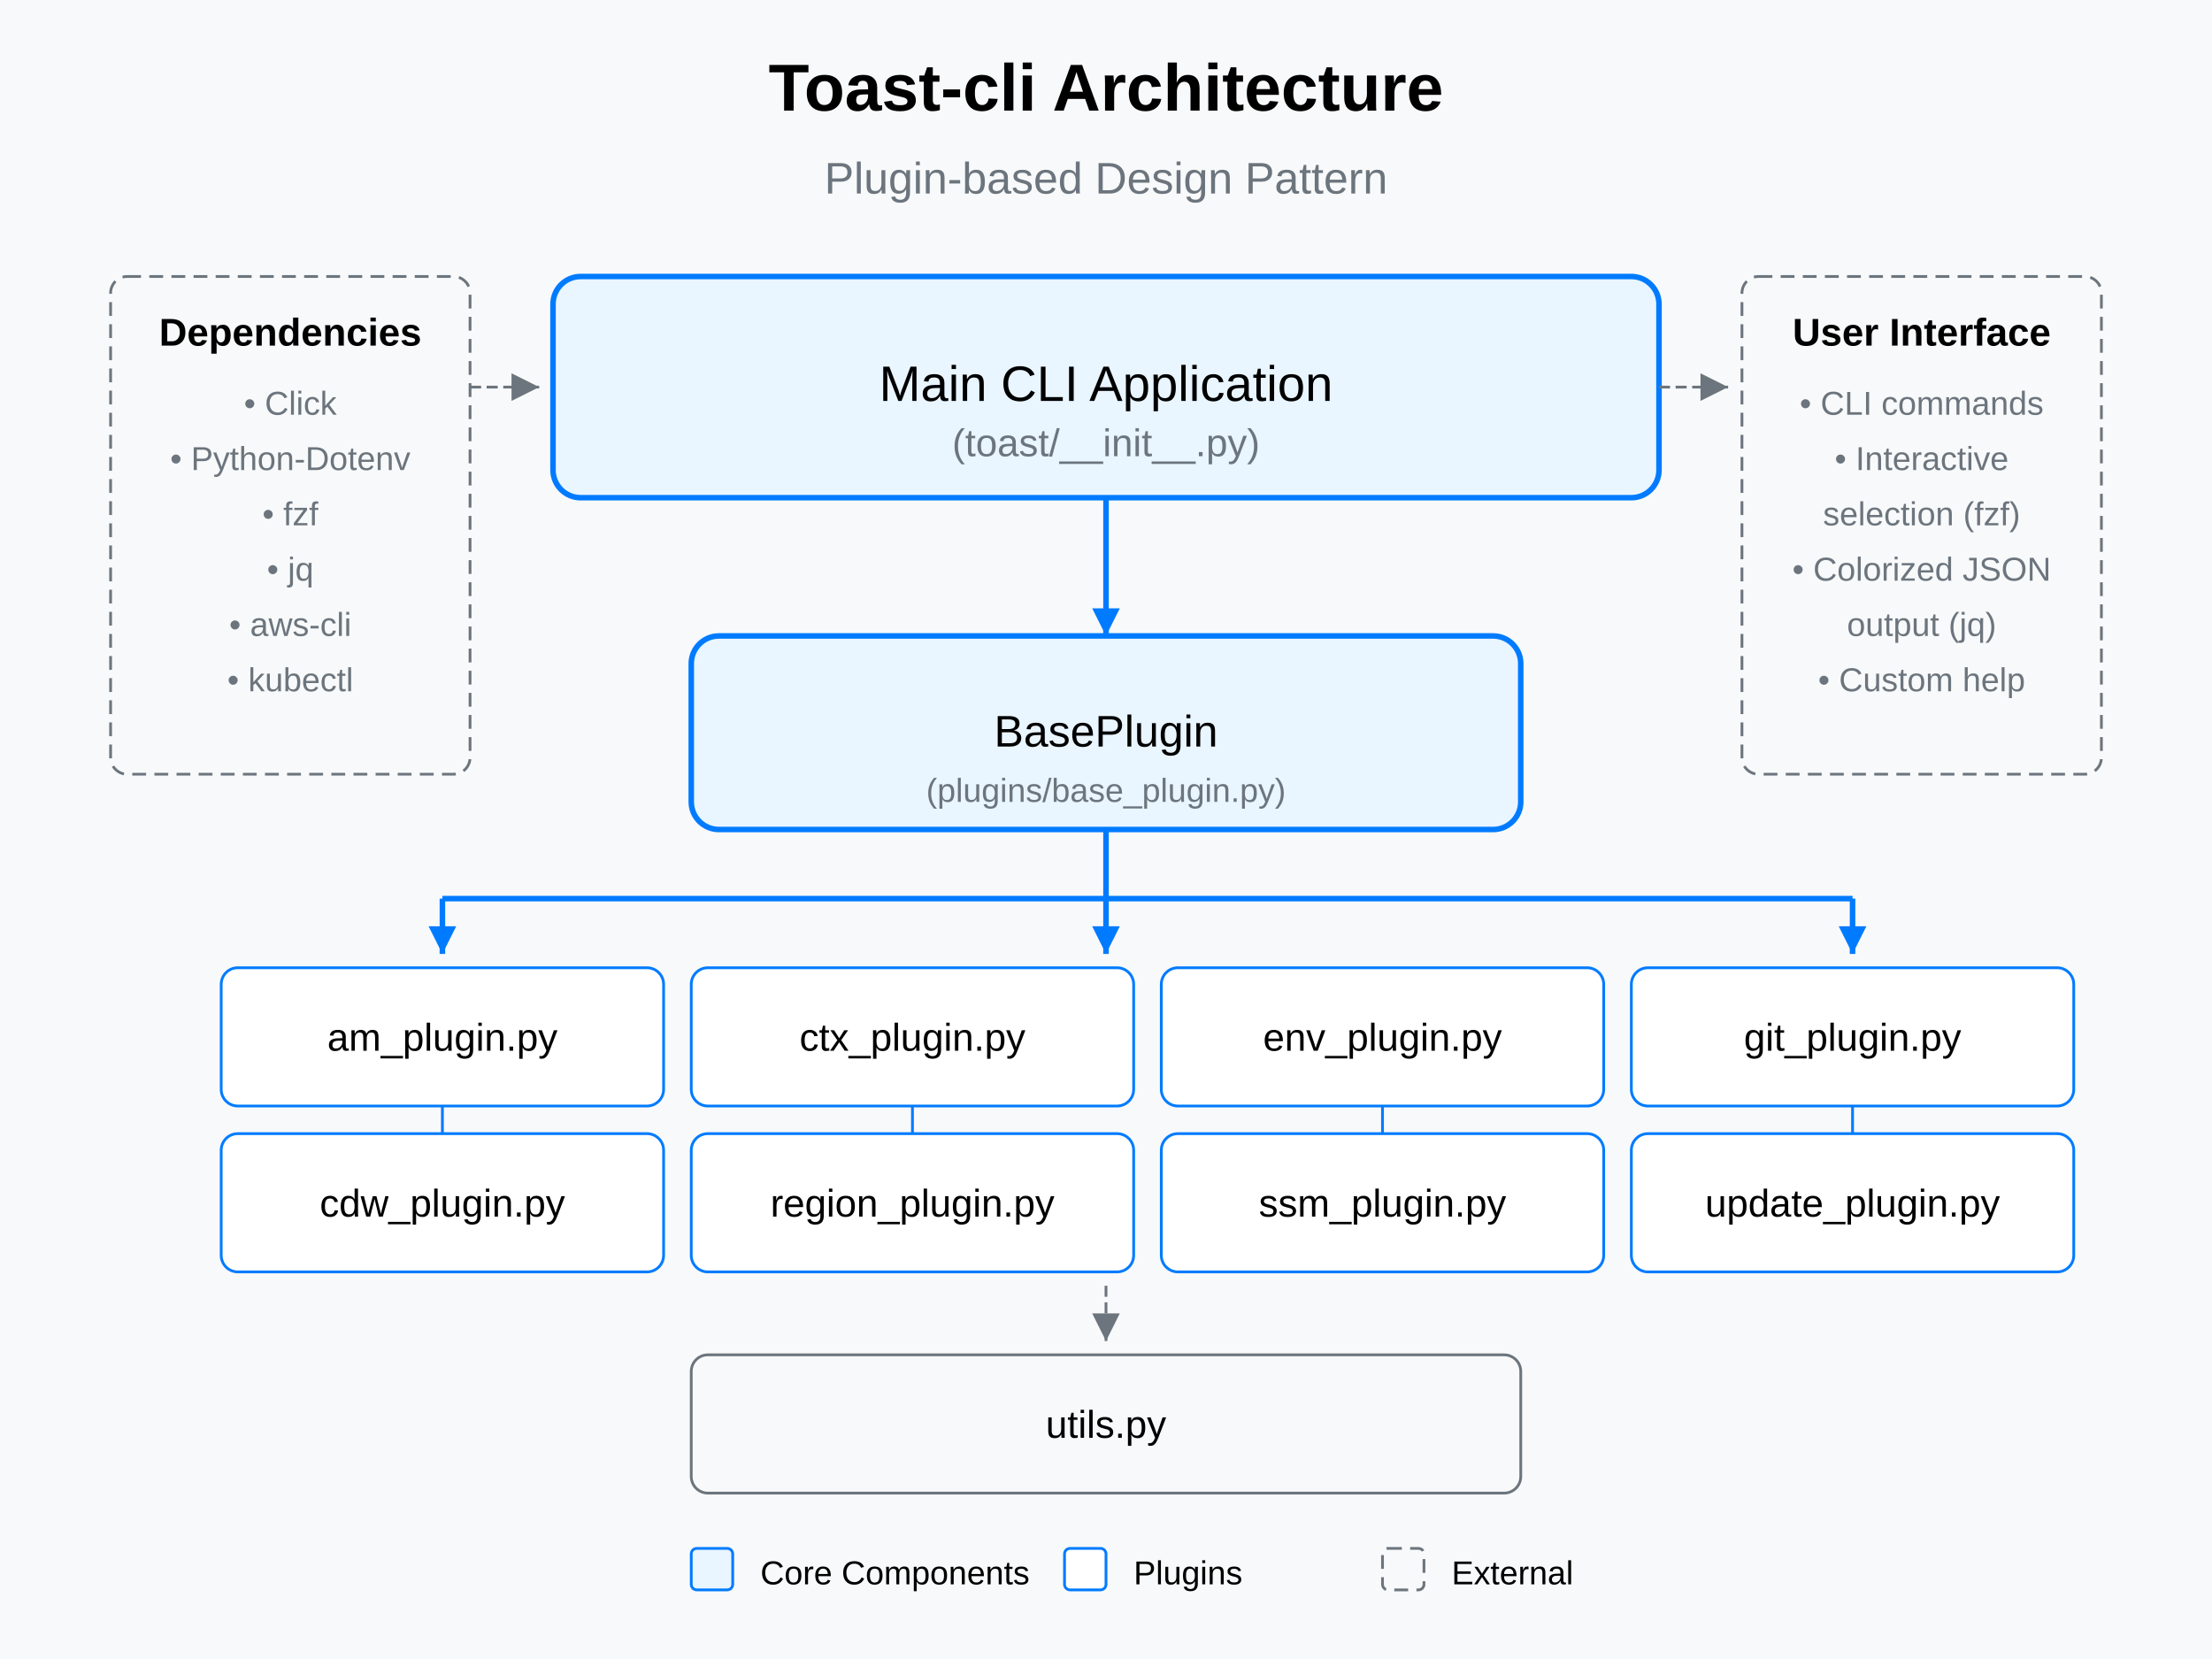
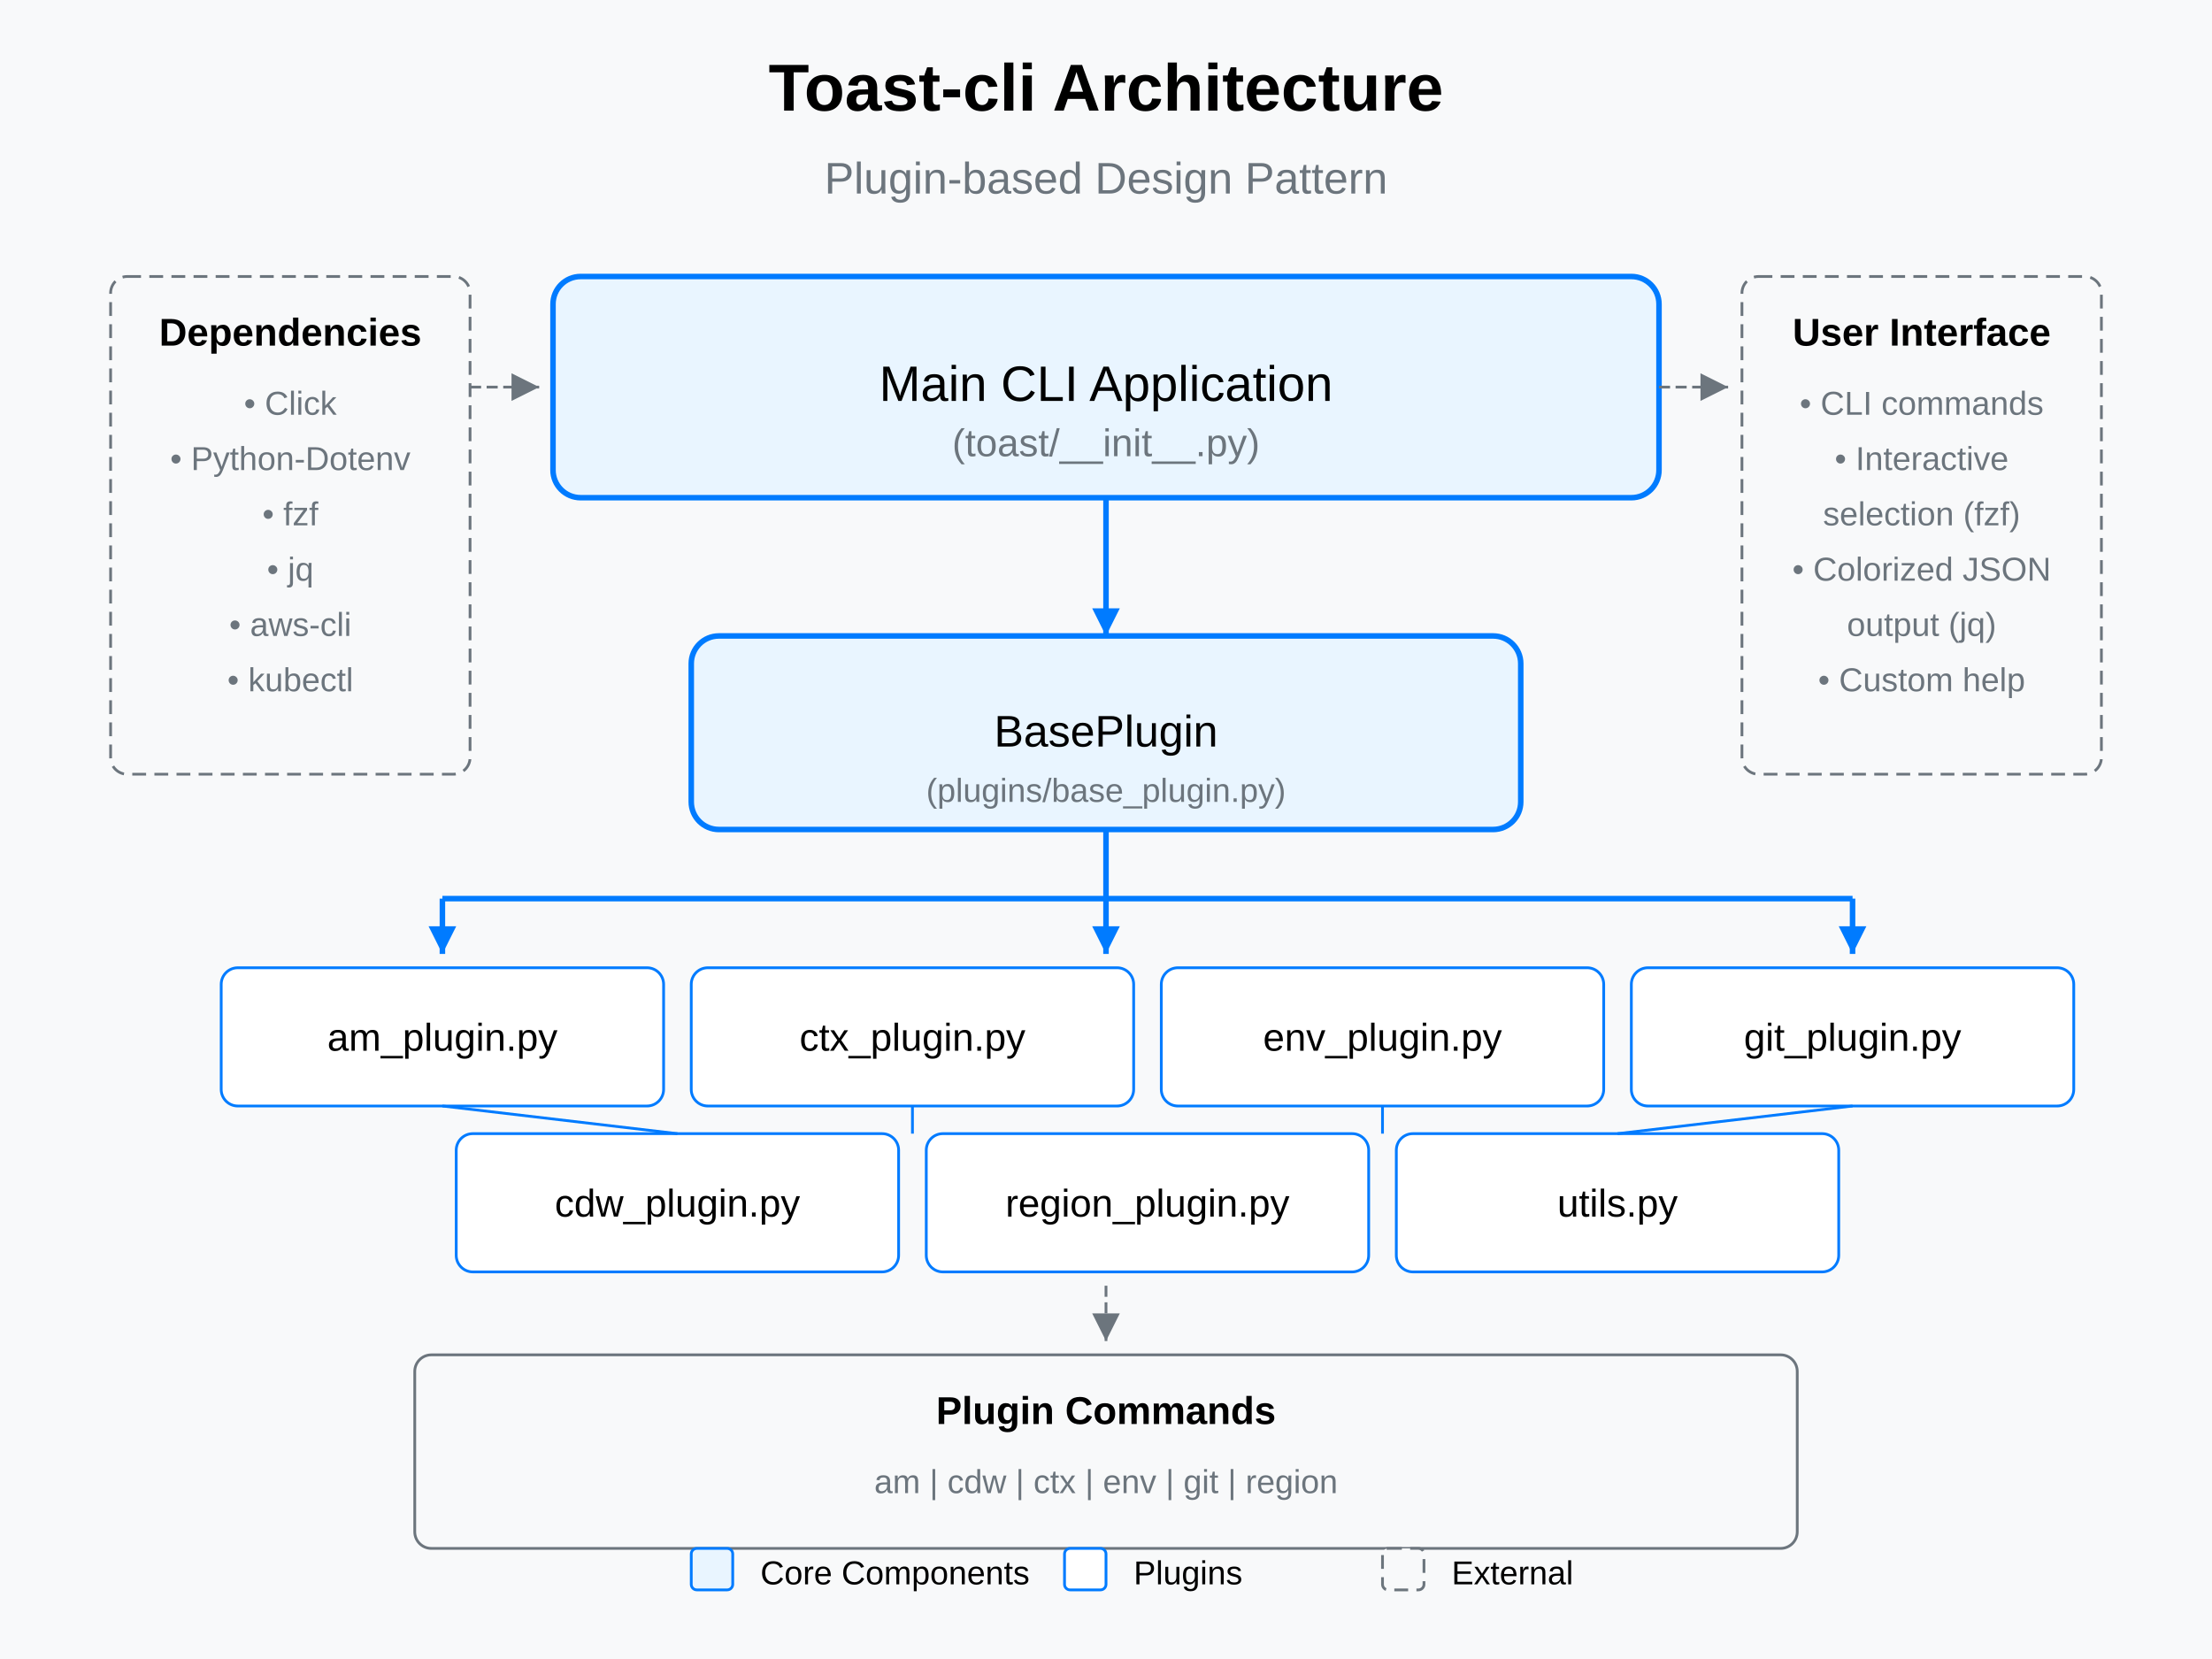
<svg xmlns="http://www.w3.org/2000/svg" width="800" height="600">
  <rect width="800" height="600" fill="#f8f9fa" />
  <text x="400" y="40" font-family="Arial" font-size="24" text-anchor="middle" font-weight="bold">Toast-cli Architecture</text>
  <text x="400" y="70" font-family="Arial" font-size="16" text-anchor="middle" fill="#6c757d">Plugin-based Design Pattern</text>
  <rect x="200" y="100" width="400" height="80" rx="10" fill="#e9f5ff" stroke="#007bff" stroke-width="2" />
  <text x="400" y="145" font-family="Arial" font-size="18" text-anchor="middle">Main CLI Application</text>
  <text x="400" y="165" font-family="Arial" font-size="14" text-anchor="middle" fill="#6c757d">(toast/__init__.py)</text>
  <rect x="250" y="230" width="300" height="70" rx="10" fill="#e9f5ff" stroke="#007bff" stroke-width="2" />
  <text x="400" y="270" font-family="Arial" font-size="16" text-anchor="middle">BasePlugin</text>
  <text x="400" y="290" font-family="Arial" font-size="12" text-anchor="middle" fill="#6c757d">(plugins/base_plugin.py)</text>
  <rect x="80" y="350" width="160" height="50" rx="6" fill="#ffffff" stroke="#007bff" stroke-width="1" />
  <text x="160" y="380" font-family="Arial" font-size="14" text-anchor="middle">am_plugin.py</text>
  <rect x="250" y="350" width="160" height="50" rx="6" fill="#ffffff" stroke="#007bff" stroke-width="1" />
  <text x="330" y="380" font-family="Arial" font-size="14" text-anchor="middle">ctx_plugin.py</text>
  <rect x="420" y="350" width="160" height="50" rx="6" fill="#ffffff" stroke="#007bff" stroke-width="1" />
  <text x="500" y="380" font-family="Arial" font-size="14" text-anchor="middle">env_plugin.py</text>
  <rect x="590" y="350" width="160" height="50" rx="6" fill="#ffffff" stroke="#007bff" stroke-width="1" />
  <text x="670" y="380" font-family="Arial" font-size="14" text-anchor="middle">git_plugin.py</text>
-   <rect x="80" y="410" width="160" height="50" rx="6" fill="#ffffff" stroke="#007bff" stroke-width="1" />
-   <text x="160" y="440" font-family="Arial" font-size="14" text-anchor="middle">cdw_plugin.py</text>
-   <rect x="250" y="410" width="160" height="50" rx="6" fill="#ffffff" stroke="#007bff" stroke-width="1" />
-   <text x="330" y="440" font-family="Arial" font-size="14" text-anchor="middle">region_plugin.py</text>
-   <rect x="420" y="410" width="160" height="50" rx="6" fill="#ffffff" stroke="#007bff" stroke-width="1" />
-   <text x="500" y="440" font-family="Arial" font-size="14" text-anchor="middle">ssm_plugin.py</text>
-   <rect x="590" y="410" width="160" height="50" rx="6" fill="#ffffff" stroke="#007bff" stroke-width="1" />
-   <text x="670" y="440" font-family="Arial" font-size="14" text-anchor="middle">update_plugin.py</text>
-   <rect x="250" y="490" width="300" height="50" rx="6" fill="#f8f9fa" stroke="#6c757d" stroke-width="1" />
-   <text x="400" y="520" font-family="Arial" font-size="14" text-anchor="middle">utils.py</text>
+   <rect x="165" y="410" width="160" height="50" rx="6" fill="#ffffff" stroke="#007bff" stroke-width="1" />
+   <text x="245" y="440" font-family="Arial" font-size="14" text-anchor="middle">cdw_plugin.py</text>
+   <rect x="335" y="410" width="160" height="50" rx="6" fill="#ffffff" stroke="#007bff" stroke-width="1" />
+   <text x="415" y="440" font-family="Arial" font-size="14" text-anchor="middle">region_plugin.py</text>
+   <rect x="505" y="410" width="160" height="50" rx="6" fill="#ffffff" stroke="#007bff" stroke-width="1" />
+   <text x="585" y="440" font-family="Arial" font-size="14" text-anchor="middle">utils.py</text>
+   <rect x="150" y="490" width="500" height="70" rx="6" fill="#f8f9fa" stroke="#6c757d" stroke-width="1" />
+   <text x="400" y="515" font-family="Arial" font-size="14" text-anchor="middle" font-weight="bold">Plugin Commands</text>
+   <text x="400" y="540" font-family="Arial" font-size="12" text-anchor="middle" fill="#6c757d">am | cdw | ctx | env | git | region</text>
  <rect x="40" y="100" width="130" height="180" rx="6" fill="#f8f9fa" stroke="#6c757d" stroke-width="1" stroke-dasharray="5,3" />
  <text x="105" y="125" font-family="Arial" font-size="14" text-anchor="middle" font-weight="bold">Dependencies</text>
  <text x="105" y="150" font-family="Arial" font-size="12" text-anchor="middle" fill="#6c757d">• Click</text>
  <text x="105" y="170" font-family="Arial" font-size="12" text-anchor="middle" fill="#6c757d">• Python-Dotenv</text>
  <text x="105" y="190" font-family="Arial" font-size="12" text-anchor="middle" fill="#6c757d">• fzf</text>
  <text x="105" y="210" font-family="Arial" font-size="12" text-anchor="middle" fill="#6c757d">• jq</text>
  <text x="105" y="230" font-family="Arial" font-size="12" text-anchor="middle" fill="#6c757d">• aws-cli</text>
  <text x="105" y="250" font-family="Arial" font-size="12" text-anchor="middle" fill="#6c757d">• kubectl</text>
  <rect x="630" y="100" width="130" height="180" rx="6" fill="#f8f9fa" stroke="#6c757d" stroke-width="1" stroke-dasharray="5,3" />
  <text x="695" y="125" font-family="Arial" font-size="14" text-anchor="middle" font-weight="bold">User Interface</text>
  <text x="695" y="150" font-family="Arial" font-size="12" text-anchor="middle" fill="#6c757d">• CLI commands</text>
  <text x="695" y="170" font-family="Arial" font-size="12" text-anchor="middle" fill="#6c757d">• Interactive</text>
  <text x="695" y="190" font-family="Arial" font-size="12" text-anchor="middle" fill="#6c757d">  selection (fzf)</text>
  <text x="695" y="210" font-family="Arial" font-size="12" text-anchor="middle" fill="#6c757d">• Colorized JSON</text>
  <text x="695" y="230" font-family="Arial" font-size="12" text-anchor="middle" fill="#6c757d">  output (jq)</text>
  <text x="695" y="250" font-family="Arial" font-size="12" text-anchor="middle" fill="#6c757d">• Custom help</text>
  <line x1="400" y1="180" x2="400" y2="230" stroke="#007bff" stroke-width="2" />
  <polygon points="400,230 395,220 405,220" fill="#007bff" />
  <line x1="400" y1="300" x2="400" y2="345" stroke="#007bff" stroke-width="2" />
  <polygon points="400,345 395,335 405,335" fill="#007bff" />
  <line x1="400" y1="325" x2="160" y2="325" stroke="#007bff" stroke-width="2" />
  <line x1="160" y1="325" x2="160" y2="345" stroke="#007bff" stroke-width="2" />
  <polygon points="160,345 155,335 165,335" fill="#007bff" />
  <line x1="400" y1="325" x2="670" y2="325" stroke="#007bff" stroke-width="2" />
  <line x1="670" y1="325" x2="670" y2="345" stroke="#007bff" stroke-width="2" />
  <polygon points="670,345 665,335 675,335" fill="#007bff" />
-   <line x1="160" y1="400" x2="160" y2="410" stroke="#007bff" stroke-width="1" />
+   <line x1="160" y1="400" x2="245" y2="410" stroke="#007bff" stroke-width="1" />
  <line x1="330" y1="400" x2="330" y2="410" stroke="#007bff" stroke-width="1" />
  <line x1="500" y1="400" x2="500" y2="410" stroke="#007bff" stroke-width="1" />
-   <line x1="670" y1="400" x2="670" y2="410" stroke="#007bff" stroke-width="1" />
+   <line x1="670" y1="400" x2="585" y2="410" stroke="#007bff" stroke-width="1" />
  <line x1="400" y1="465" x2="400" y2="485" stroke="#6c757d" stroke-width="1" stroke-dasharray="4,2" />
  <polygon points="400,485 395,475 405,475" fill="#6c757d" />
  <line x1="170" y1="140" x2="195" y2="140" stroke="#6c757d" stroke-width="1" stroke-dasharray="4,2" />
  <polygon points="195,140 185,135 185,145" fill="#6c757d" />
  <line x1="600" y1="140" x2="625" y2="140" stroke="#6c757d" stroke-width="1" stroke-dasharray="4,2" />
  <polygon points="625,140 615,135 615,145" fill="#6c757d" />
  <rect x="250" y="560" width="15" height="15" rx="2" fill="#e9f5ff" stroke="#007bff" stroke-width="1" />
  <text x="275" y="573" font-family="Arial" font-size="12">Core Components</text>
  <rect x="385" y="560" width="15" height="15" rx="2" fill="#ffffff" stroke="#007bff" stroke-width="1" />
  <text x="410" y="573" font-family="Arial" font-size="12">Plugins</text>
  <rect x="500" y="560" width="15" height="15" rx="2" fill="#f8f9fa" stroke="#6c757d" stroke-width="1" stroke-dasharray="5,3" />
  <text x="525" y="573" font-family="Arial" font-size="12">External</text>
</svg>
